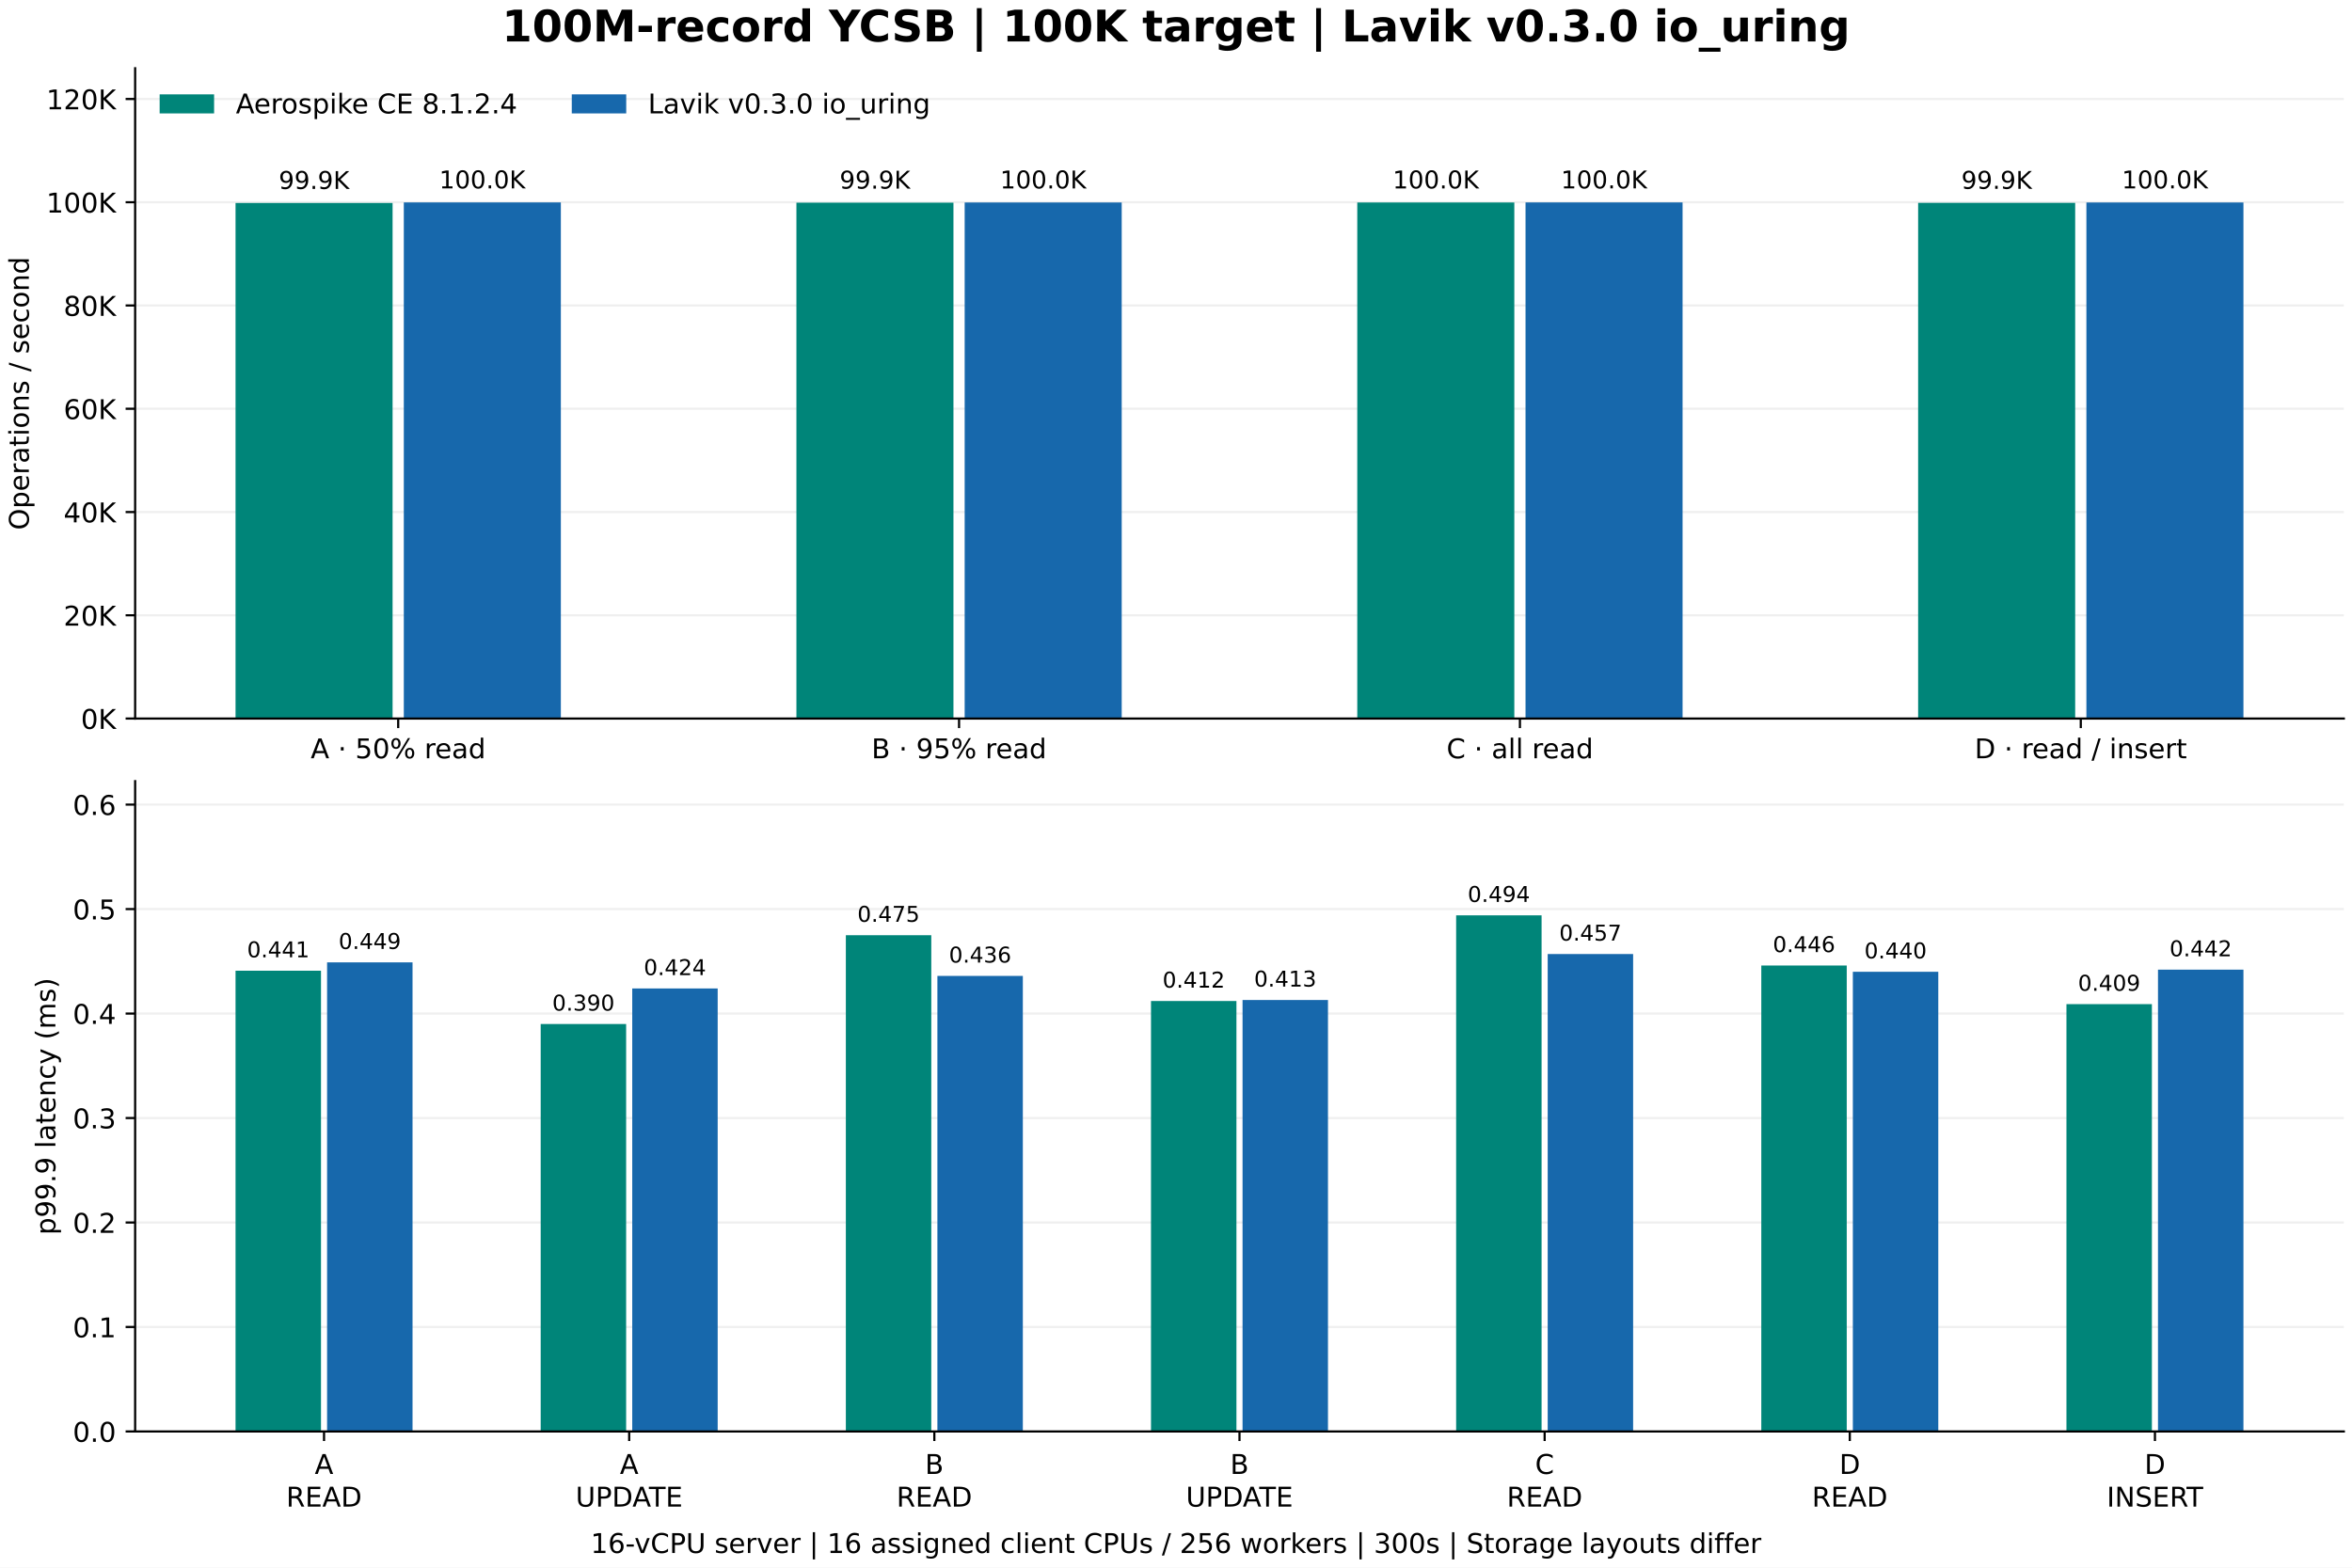
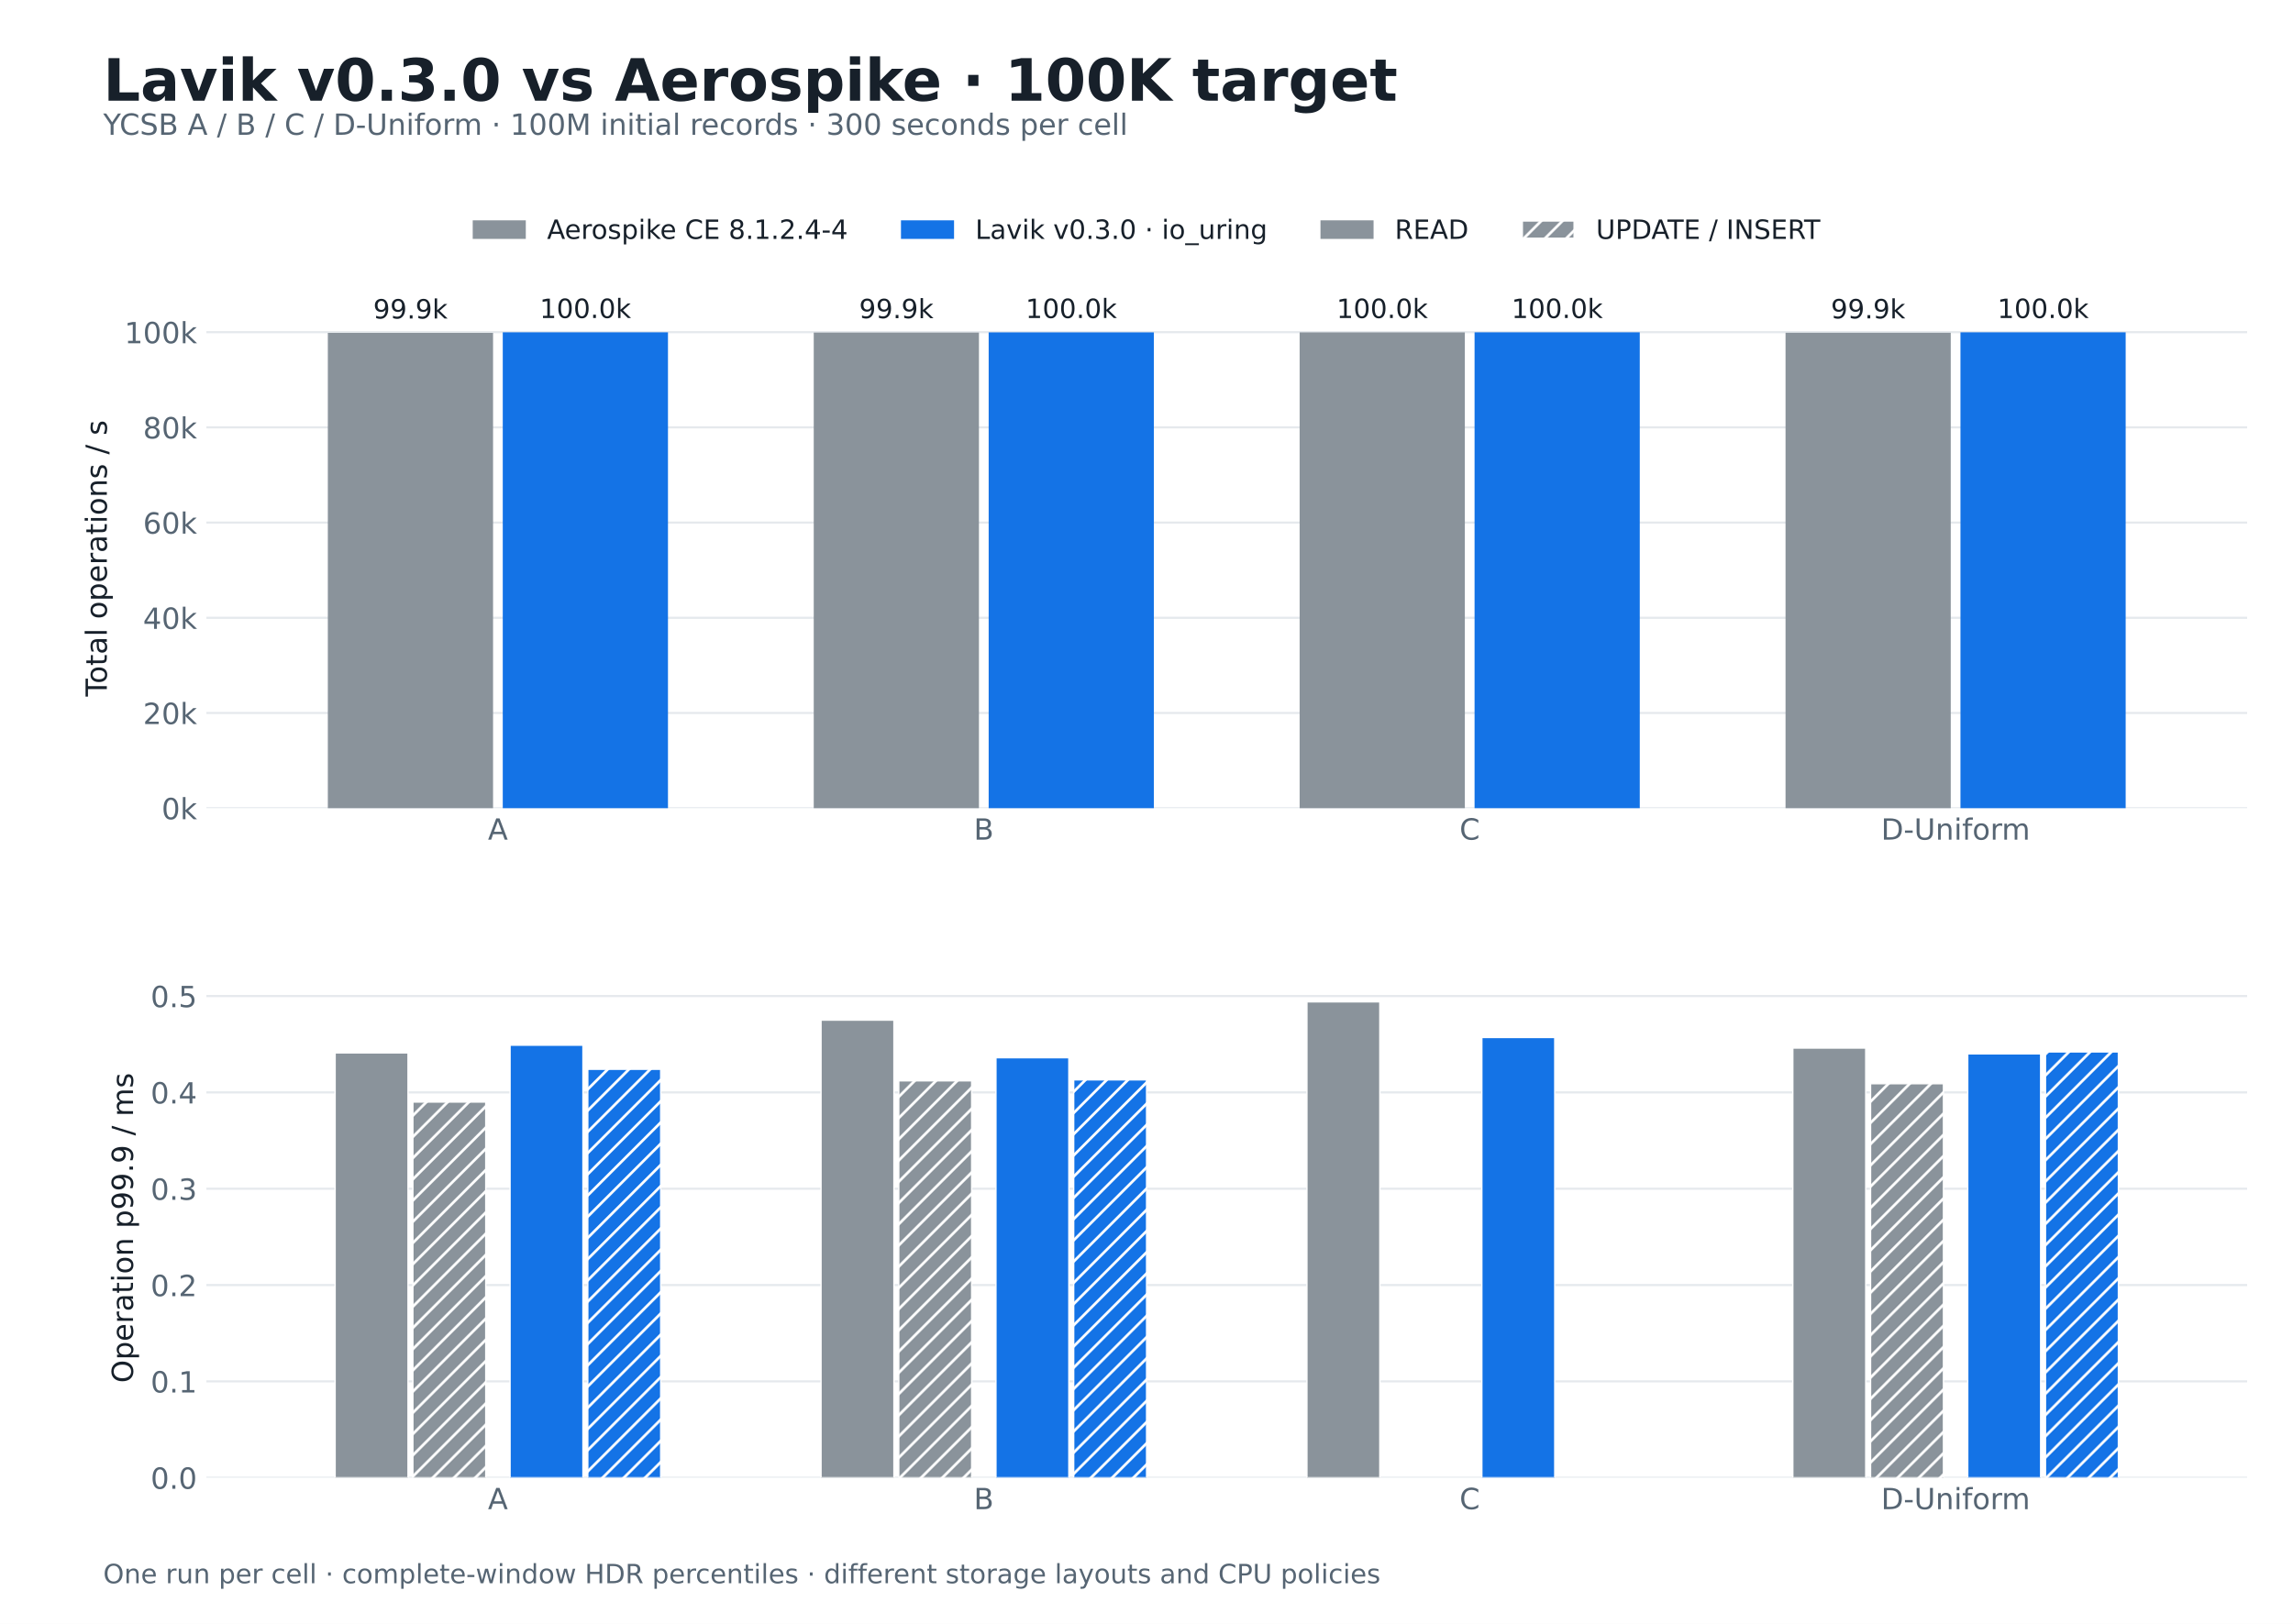
- <svg xmlns="http://www.w3.org/2000/svg" xmlns:xlink="http://www.w3.org/1999/xlink" width="864pt" height="576pt" viewBox="0 0 864 576" version="1.1">
+ <svg xmlns="http://www.w3.org/2000/svg" width="864pt" height="612pt" viewBox="0 0 864 612" version="1.1">
  <defs>
    <style type="text/css">*{stroke-linejoin: round; stroke-linecap: butt}</style>
  </defs>
  <g id="figure_1">
    <g id="patch_1">
-       <path d="M 0 576 L 864 576 L 864 0 L 0 0 z " style="fill: #ffffff" />
+       <path d="M 0 612 L 864 612 L 864 0 L 0 0 z " style="fill: #ffffff" />
    </g>
    <g id="axes_1">
      <g id="patch_2">
-         <path d="M 49.646 264.011 L 861 264.011 L 861 25.072 L 49.646 25.072 z " style="fill: #ffffff" />
+         <path d="M 77.76 304.588 L 846.72 304.588 L 846.72 116.28 L 77.76 116.28 z " style="fill: #ffffff" />
      </g>
      <g id="matplotlib.axis_1">
        <g id="xtick_1">
-           <g id="line2d_1">
-             <defs>
-               <path id="mf993afbe7c" d="M 0 0 L 0 3.5 " style="stroke: #000000; stroke-width: 0.8" />
-             </defs>
-             <g>
-               <use xlink:href="#mf993afbe7c" x="146.275" y="264.011" style="stroke: #000000; stroke-width: 0.8" />
-             </g>
-           </g>
+           <g id="line2d_1" />
          <g id="text_1">
-             <text style="font-size: 10px; font-family: 'DejaVu Sans'; text-anchor: middle" x="146.275" y="278.609" transform="rotate(-0 146.2753 278.6092)">A · 50% read</text>
+             <text style="font-size: 11px; font-family: 'DejaVu Sans', 'Arial', sans-serif; text-anchor: middle; fill: #566573" x="187.611" y="316.445" transform="rotate(-0 187.6114 316.4451)">A</text>
          </g>
        </g>
        <g id="xtick_2">
-           <g id="line2d_2">
-             <g>
-               <use xlink:href="#mf993afbe7c" x="352.307" y="264.011" style="stroke: #000000; stroke-width: 0.8" />
-             </g>
-           </g>
+           <g id="line2d_2" />
          <g id="text_2">
-             <text style="font-size: 10px; font-family: 'DejaVu Sans'; text-anchor: middle" x="352.307" y="278.609" transform="rotate(-0 352.3071 278.6092)">B · 95% read</text>
+             <text style="font-size: 11px; font-family: 'DejaVu Sans', 'Arial', sans-serif; text-anchor: middle; fill: #566573" x="370.697" y="316.445" transform="rotate(-0 370.6971 316.4451)">B</text>
          </g>
        </g>
        <g id="xtick_3">
-           <g id="line2d_3">
-             <g>
-               <use xlink:href="#mf993afbe7c" x="558.339" y="264.011" style="stroke: #000000; stroke-width: 0.8" />
-             </g>
-           </g>
+           <g id="line2d_3" />
          <g id="text_3">
-             <text style="font-size: 10px; font-family: 'DejaVu Sans'; text-anchor: middle" x="558.339" y="278.609" transform="rotate(-0 558.339 278.6092)">C · all read</text>
+             <text style="font-size: 11px; font-family: 'DejaVu Sans', 'Arial', sans-serif; text-anchor: middle; fill: #566573" x="553.783" y="316.445" transform="rotate(-0 553.7829 316.4451)">C</text>
          </g>
        </g>
        <g id="xtick_4">
-           <g id="line2d_4">
-             <g>
-               <use xlink:href="#mf993afbe7c" x="764.371" y="264.011" style="stroke: #000000; stroke-width: 0.8" />
-             </g>
-           </g>
+           <g id="line2d_4" />
          <g id="text_4">
-             <text style="font-size: 10px; font-family: 'DejaVu Sans'; text-anchor: middle" x="764.371" y="278.609" transform="rotate(-0 764.3708 278.6092)">D · read / insert</text>
+             <text style="font-size: 11px; font-family: 'DejaVu Sans', 'Arial', sans-serif; text-anchor: middle; fill: #566573" x="736.869" y="316.446" transform="rotate(-0 736.8686 316.446)">D-Uniform</text>
          </g>
        </g>
      </g>
      <g id="matplotlib.axis_2">
        <g id="ytick_1">
          <g id="line2d_5">
-             <path d="M 49.646 264.011 L 861 264.011 " clip-path="url(#p922219a6c9)" style="fill: none; stroke: #b0b0b0; stroke-opacity: 0.2; stroke-width: 0.8; stroke-linecap: square" />
-           </g>
-           <g id="line2d_6">
-             <defs>
-               <path id="m23ca147a8e" d="M 0 0 L -3.5 0 " style="stroke: #000000; stroke-width: 0.8" />
-             </defs>
-             <g>
-               <use xlink:href="#m23ca147a8e" x="49.646" y="264.011" style="stroke: #000000; stroke-width: 0.8" />
-             </g>
-           </g>
+             <path d="M 77.76 304.588 L 846.72 304.588 " clip-path="url(#p27116c78b6)" style="fill: none; stroke: #e5e9ed; stroke-width: 0.8; stroke-linecap: square" />
+           </g>
+           <g id="line2d_6" />
          <g id="text_5">
-             <text style="font-size: 10px; font-family: 'DejaVu Sans'; text-anchor: end" x="42.646" y="267.81" transform="rotate(-0 42.64633 267.8096)">0K</text>
+             <text style="font-size: 11px; font-family: 'DejaVu Sans', 'Arial', sans-serif; text-anchor: end; fill: #566573" x="74.26" y="308.767" transform="rotate(-0 74.26 308.7668)">0k</text>
          </g>
        </g>
        <g id="ytick_2">
          <g id="line2d_7">
-             <path d="M 49.646 226.07 L 861 226.07 " clip-path="url(#p922219a6c9)" style="fill: none; stroke: #b0b0b0; stroke-opacity: 0.2; stroke-width: 0.8; stroke-linecap: square" />
-           </g>
-           <g id="line2d_8">
-             <g>
-               <use xlink:href="#m23ca147a8e" x="49.646" y="226.07" style="stroke: #000000; stroke-width: 0.8" />
-             </g>
-           </g>
+             <path d="M 77.76 268.706 L 846.72 268.706 " clip-path="url(#p27116c78b6)" style="fill: none; stroke: #e5e9ed; stroke-width: 0.8; stroke-linecap: square" />
+           </g>
+           <g id="line2d_8" />
          <g id="text_6">
-             <text style="font-size: 10px; font-family: 'DejaVu Sans'; text-anchor: end" x="42.646" y="229.869" transform="rotate(-0 42.64633 229.8686)">20K</text>
+             <text style="font-size: 11px; font-family: 'DejaVu Sans', 'Arial', sans-serif; text-anchor: end; fill: #566573" x="74.26" y="272.885" transform="rotate(-0 74.26 272.8853)">20k</text>
          </g>
        </g>
        <g id="ytick_3">
          <g id="line2d_9">
-             <path d="M 49.646 188.129 L 861 188.129 " clip-path="url(#p922219a6c9)" style="fill: none; stroke: #b0b0b0; stroke-opacity: 0.2; stroke-width: 0.8; stroke-linecap: square" />
-           </g>
-           <g id="line2d_10">
-             <g>
-               <use xlink:href="#m23ca147a8e" x="49.646" y="188.129" style="stroke: #000000; stroke-width: 0.8" />
-             </g>
-           </g>
+             <path d="M 77.76 232.825 L 846.72 232.825 " clip-path="url(#p27116c78b6)" style="fill: none; stroke: #e5e9ed; stroke-width: 0.8; stroke-linecap: square" />
+           </g>
+           <g id="line2d_10" />
          <g id="text_7">
-             <text style="font-size: 10px; font-family: 'DejaVu Sans'; text-anchor: end" x="42.646" y="191.928" transform="rotate(-0 42.64633 191.9276)">40K</text>
+             <text style="font-size: 11px; font-family: 'DejaVu Sans', 'Arial', sans-serif; text-anchor: end; fill: #566573" x="74.26" y="237.004" transform="rotate(-0 74.26 237.0037)">40k</text>
          </g>
        </g>
        <g id="ytick_4">
          <g id="line2d_11">
-             <path d="M 49.646 150.188 L 861 150.188 " clip-path="url(#p922219a6c9)" style="fill: none; stroke: #b0b0b0; stroke-opacity: 0.2; stroke-width: 0.8; stroke-linecap: square" />
-           </g>
-           <g id="line2d_12">
-             <g>
-               <use xlink:href="#m23ca147a8e" x="49.646" y="150.188" style="stroke: #000000; stroke-width: 0.8" />
-             </g>
-           </g>
+             <path d="M 77.76 196.943 L 846.72 196.943 " clip-path="url(#p27116c78b6)" style="fill: none; stroke: #e5e9ed; stroke-width: 0.8; stroke-linecap: square" />
+           </g>
+           <g id="line2d_12" />
          <g id="text_8">
-             <text style="font-size: 10px; font-family: 'DejaVu Sans'; text-anchor: end" x="42.646" y="153.987" transform="rotate(-0 42.64633 153.9866)">60K</text>
+             <text style="font-size: 11px; font-family: 'DejaVu Sans', 'Arial', sans-serif; text-anchor: end; fill: #566573" x="74.26" y="201.122" transform="rotate(-0 74.26 201.1222)">60k</text>
          </g>
        </g>
        <g id="ytick_5">
          <g id="line2d_13">
-             <path d="M 49.646 112.247 L 861 112.247 " clip-path="url(#p922219a6c9)" style="fill: none; stroke: #b0b0b0; stroke-opacity: 0.2; stroke-width: 0.8; stroke-linecap: square" />
-           </g>
-           <g id="line2d_14">
-             <g>
-               <use xlink:href="#m23ca147a8e" x="49.646" y="112.247" style="stroke: #000000; stroke-width: 0.8" />
-             </g>
-           </g>
+             <path d="M 77.76 161.061 L 846.72 161.061 " clip-path="url(#p27116c78b6)" style="fill: none; stroke: #e5e9ed; stroke-width: 0.8; stroke-linecap: square" />
+           </g>
+           <g id="line2d_14" />
          <g id="text_9">
-             <text style="font-size: 10px; font-family: 'DejaVu Sans'; text-anchor: end" x="42.646" y="116.046" transform="rotate(-0 42.64633 116.0457)">80K</text>
+             <text style="font-size: 11px; font-family: 'DejaVu Sans', 'Arial', sans-serif; text-anchor: end; fill: #566573" x="74.26" y="165.241" transform="rotate(-0 74.26 165.2406)">80k</text>
          </g>
        </g>
        <g id="ytick_6">
          <g id="line2d_15">
-             <path d="M 49.646 74.306 L 861 74.306 " clip-path="url(#p922219a6c9)" style="fill: none; stroke: #b0b0b0; stroke-opacity: 0.2; stroke-width: 0.8; stroke-linecap: square" />
-           </g>
-           <g id="line2d_16">
-             <g>
-               <use xlink:href="#m23ca147a8e" x="49.646" y="74.306" style="stroke: #000000; stroke-width: 0.8" />
-             </g>
-           </g>
+             <path d="M 77.76 125.18 L 846.72 125.18 " clip-path="url(#p27116c78b6)" style="fill: none; stroke: #e5e9ed; stroke-width: 0.8; stroke-linecap: square" />
+           </g>
+           <g id="line2d_16" />
          <g id="text_10">
-             <text style="font-size: 10px; font-family: 'DejaVu Sans'; text-anchor: end" x="42.646" y="78.105" transform="rotate(-0 42.64633 78.10467)">100K</text>
-           </g>
-         </g>
-         <g id="ytick_7">
-           <g id="line2d_17">
-             <path d="M 49.646 36.365 L 861 36.365 " clip-path="url(#p922219a6c9)" style="fill: none; stroke: #b0b0b0; stroke-opacity: 0.2; stroke-width: 0.8; stroke-linecap: square" />
-           </g>
-           <g id="line2d_18">
-             <g>
-               <use xlink:href="#m23ca147a8e" x="49.646" y="36.365" style="stroke: #000000; stroke-width: 0.8" />
-             </g>
-           </g>
-           <g id="text_11">
-             <text style="font-size: 10px; font-family: 'DejaVu Sans'; text-anchor: end" x="42.646" y="40.164" transform="rotate(-0 42.64633 40.16369)">120K</text>
-           </g>
-         </g>
-         <g id="text_12">
-           <text style="font-size: 10px; font-family: 'DejaVu Sans'; text-anchor: middle" x="10.599" y="144.541" transform="rotate(-90 10.59868 144.5414)">Operations / second</text>
+             <text style="font-size: 11px; font-family: 'DejaVu Sans', 'Arial', sans-serif; text-anchor: end; fill: #566573" x="74.26" y="129.359" transform="rotate(-0 74.26 129.3591)">100k</text>
+           </g>
+         </g>
+         <g id="text_11">
+           <text style="font-size: 11px; font-family: 'DejaVu Sans', 'Arial', sans-serif; text-anchor: middle; fill: #17202a" x="40.251" y="210.434" transform="rotate(-90 40.25148 210.4338)">Total operations / s</text>
        </g>
      </g>
      <g id="patch_3">
-         <path d="M 86.526 264.011 L 144.215 264.011 L 144.215 74.589 L 86.526 74.589 z " clip-path="url(#p922219a6c9)" style="fill: #008579" />
+         <path d="M 123.531 304.588 L 185.781 304.588 L 185.781 125.448 L 123.531 125.448 z " clip-path="url(#p27116c78b6)" style="fill: #8a939b" />
      </g>
      <g id="patch_4">
-         <path d="M 292.558 264.011 L 350.247 264.011 L 350.247 74.472 L 292.558 74.472 z " clip-path="url(#p922219a6c9)" style="fill: #008579" />
+         <path d="M 306.617 304.588 L 368.866 304.588 L 368.866 125.337 L 306.617 125.337 z " clip-path="url(#p27116c78b6)" style="fill: #8a939b" />
      </g>
      <g id="patch_5">
-         <path d="M 498.59 264.011 L 556.279 264.011 L 556.279 74.39 L 498.59 74.39 z " clip-path="url(#p922219a6c9)" style="fill: #008579" />
+         <path d="M 489.703 304.588 L 551.952 304.588 L 551.952 125.26 L 489.703 125.26 z " clip-path="url(#p27116c78b6)" style="fill: #8a939b" />
      </g>
      <g id="patch_6">
-         <path d="M 704.622 264.011 L 762.311 264.011 L 762.311 74.543 L 704.622 74.543 z " clip-path="url(#p922219a6c9)" style="fill: #008579" />
+         <path d="M 672.789 304.588 L 735.038 304.588 L 735.038 125.404 L 672.789 125.404 z " clip-path="url(#p27116c78b6)" style="fill: #8a939b" />
      </g>
      <g id="patch_7">
-         <path d="M 148.336 264.011 L 206.025 264.011 L 206.025 74.377 L 148.336 74.377 z " clip-path="url(#p922219a6c9)" style="fill: #1768ac" />
+         <path d="M 189.442 304.588 L 251.691 304.588 L 251.691 125.247 L 189.442 125.247 z " clip-path="url(#p27116c78b6)" style="fill: #1473e6" />
      </g>
      <g id="patch_8">
-         <path d="M 354.367 264.011 L 412.056 264.011 L 412.056 74.391 L 354.367 74.391 z " clip-path="url(#p922219a6c9)" style="fill: #1768ac" />
+         <path d="M 372.528 304.588 L 434.777 304.588 L 434.777 125.26 L 372.528 125.26 z " clip-path="url(#p27116c78b6)" style="fill: #1473e6" />
      </g>
      <g id="patch_9">
-         <path d="M 560.399 264.011 L 618.088 264.011 L 618.088 74.382 L 560.399 74.382 z " clip-path="url(#p922219a6c9)" style="fill: #1768ac" />
+         <path d="M 555.614 304.588 L 617.863 304.588 L 617.863 125.252 L 555.614 125.252 z " clip-path="url(#p27116c78b6)" style="fill: #1473e6" />
      </g>
      <g id="patch_10">
-         <path d="M 766.431 264.011 L 824.12 264.011 L 824.12 74.385 L 766.431 74.385 z " clip-path="url(#p922219a6c9)" style="fill: #1768ac" />
-       </g>
+         <path d="M 738.699 304.588 L 800.949 304.588 L 800.949 125.255 L 738.699 125.255 z " clip-path="url(#p27116c78b6)" style="fill: #1473e6" />
+       </g>
+       <g id="text_12">
+         <text style="font-size: 10px; font-family: 'DejaVu Sans', 'Arial', sans-serif; text-anchor: middle; fill: #17202a" x="154.656" y="120.045" transform="rotate(-0 154.656 120.0454)">99.9k</text>
+       </g>
+       <g id="text_13">
+         <text style="font-size: 10px; font-family: 'DejaVu Sans', 'Arial', sans-serif; text-anchor: middle; fill: #17202a" x="337.742" y="119.935" transform="rotate(-0 337.7417 119.9346)">99.9k</text>
+       </g>
+       <g id="text_14">
+         <text style="font-size: 10px; font-family: 'DejaVu Sans', 'Arial', sans-serif; text-anchor: middle; fill: #17202a" x="520.827" y="119.857" transform="rotate(-0 520.8274 119.8574)">100.0k</text>
+       </g>
+       <g id="text_15">
+         <text style="font-size: 10px; font-family: 'DejaVu Sans', 'Arial', sans-serif; text-anchor: middle; fill: #17202a" x="703.913" y="120.002" transform="rotate(-0 703.9131 120.0021)">99.9k</text>
+       </g>
+       <g id="text_16">
+         <text style="font-size: 10px; font-family: 'DejaVu Sans', 'Arial', sans-serif; text-anchor: middle; fill: #17202a" x="220.567" y="119.845" transform="rotate(-0 220.5669 119.8447)">100.0k</text>
+       </g>
+       <g id="text_17">
+         <text style="font-size: 10px; font-family: 'DejaVu Sans', 'Arial', sans-serif; text-anchor: middle; fill: #17202a" x="403.653" y="119.858" transform="rotate(-0 403.6526 119.8581)">100.0k</text>
+       </g>
+       <g id="text_18">
+         <text style="font-size: 10px; font-family: 'DejaVu Sans', 'Arial', sans-serif; text-anchor: middle; fill: #17202a" x="586.738" y="119.85" transform="rotate(-0 586.7383 119.8497)">100.0k</text>
+       </g>
+       <g id="text_19">
+         <text style="font-size: 10px; font-family: 'DejaVu Sans', 'Arial', sans-serif; text-anchor: middle; fill: #17202a" x="769.824" y="119.852" transform="rotate(-0 769.824 119.8523)">100.0k</text>
+       </g>
+     </g>
+     <g id="axes_2">
      <g id="patch_11">
-         <path d="M 49.646 264.011 L 49.646 25.072 " style="fill: none; stroke: #000000; stroke-width: 0.8; stroke-linejoin: miter; stroke-linecap: square" />
-       </g>
-       <g id="patch_12">
-         <path d="M 49.646 264.011 L 861 264.011 " style="fill: none; stroke: #000000; stroke-width: 0.8; stroke-linejoin: miter; stroke-linecap: square" />
-       </g>
-       <g id="text_13">
-         <text style="font-size: 9px; font-family: 'DejaVu Sans'; text-anchor: middle" x="115.37" y="69.427" transform="rotate(-0 115.3705 69.42696)">99.9K</text>
-       </g>
-       <g id="text_14">
-         <text style="font-size: 9px; font-family: 'DejaVu Sans'; text-anchor: middle" x="321.402" y="69.31" transform="rotate(-0 321.4023 69.30976)">99.9K</text>
-       </g>
-       <g id="text_15">
-         <text style="font-size: 9px; font-family: 'DejaVu Sans'; text-anchor: middle" x="527.434" y="69.228" transform="rotate(-0 527.4342 69.22813)">100.0K</text>
-       </g>
-       <g id="text_16">
-         <text style="font-size: 9px; font-family: 'DejaVu Sans'; text-anchor: middle" x="733.466" y="69.381" transform="rotate(-0 733.466 69.3811)">99.9K</text>
-       </g>
-       <g id="text_17">
-         <text style="font-size: 9px; font-family: 'DejaVu Sans'; text-anchor: middle" x="177.18" y="69.215" transform="rotate(-0 177.18 69.21469)">100.0K</text>
-       </g>
-       <g id="text_18">
-         <text style="font-size: 9px; font-family: 'DejaVu Sans'; text-anchor: middle" x="383.212" y="69.229" transform="rotate(-0 383.2119 69.22887)">100.0K</text>
-       </g>
-       <g id="text_19">
-         <text style="font-size: 9px; font-family: 'DejaVu Sans'; text-anchor: middle" x="589.244" y="69.22" transform="rotate(-0 589.2437 69.21996)">100.0K</text>
-       </g>
-       <g id="text_20">
-         <text style="font-size: 9px; font-family: 'DejaVu Sans'; text-anchor: middle" x="795.276" y="69.223" transform="rotate(-0 795.2756 69.22269)">100.0K</text>
-       </g>
-       <g id="legend_1">
-         <g id="patch_13">
-           <path d="M 58.646 41.67 L 78.646 41.67 L 78.646 34.67 L 58.646 34.67 z " style="fill: #008579" />
-         </g>
-         <g id="text_21">
-           <text style="font-size: 10px; font-family: 'DejaVu Sans'; text-anchor: start" x="86.646" y="41.67" transform="rotate(-0 86.64633 41.67041)">Aerospike CE 8.1.2.4</text>
-         </g>
-         <g id="patch_14">
-           <path d="M 210.04 41.67 L 230.04 41.67 L 230.04 34.67 L 210.04 34.67 z " style="fill: #1768ac" />
-         </g>
-         <g id="text_22">
-           <text style="font-size: 10px; font-family: 'DejaVu Sans'; text-anchor: start" x="238.04" y="41.67" transform="rotate(-0 238.0401 41.67041)">Lavik v0.3.0 io_uring</text>
-         </g>
-       </g>
-     </g>
-     <g id="axes_2">
-       <g id="patch_15">
-         <path d="M 49.646 525.951 L 861 525.951 L 861 287.012 L 49.646 287.012 z " style="fill: #ffffff" />
+         <path d="M 77.76 556.92 L 846.72 556.92 L 846.72 368.612 L 77.76 368.612 z " style="fill: #ffffff" />
      </g>
      <g id="matplotlib.axis_3">
        <g id="xtick_5">
-           <g id="line2d_19">
-             <g>
-               <use xlink:href="#mf993afbe7c" x="119.034" y="525.951" style="stroke: #000000; stroke-width: 0.8" />
-             </g>
-           </g>
+           <g id="line2d_17" />
+           <g id="text_20">
+             <text style="font-size: 11px; font-family: 'DejaVu Sans', 'Arial', sans-serif; text-anchor: middle; fill: #566573" x="187.611" y="568.777" transform="rotate(-0 187.6114 568.7774)">A</text>
+           </g>
+         </g>
+         <g id="xtick_6">
+           <g id="line2d_18" />
+           <g id="text_21">
+             <text style="font-size: 11px; font-family: 'DejaVu Sans', 'Arial', sans-serif; text-anchor: middle; fill: #566573" x="370.697" y="568.777" transform="rotate(-0 370.6971 568.7774)">B</text>
+           </g>
+         </g>
+         <g id="xtick_7">
+           <g id="line2d_19" />
+           <g id="text_22">
+             <text style="font-size: 11px; font-family: 'DejaVu Sans', 'Arial', sans-serif; text-anchor: middle; fill: #566573" x="553.783" y="568.777" transform="rotate(-0 553.7829 568.7774)">C</text>
+           </g>
+         </g>
+         <g id="xtick_8">
+           <g id="line2d_20" />
          <g id="text_23">
-             <text style="font-size: 10px; font-family: 'DejaVu Sans'" transform="translate(115.6137 541.5495)">A</text>
-             <text style="font-size: 10px; font-family: 'DejaVu Sans'" transform="translate(105.1301 553.5514)">READ</text>
-           </g>
-         </g>
-         <g id="xtick_6">
-           <g id="line2d_20">
-             <g>
-               <use xlink:href="#mf993afbe7c" x="231.13" y="525.951" style="stroke: #000000; stroke-width: 0.8" />
-             </g>
-           </g>
+             <text style="font-size: 11px; font-family: 'DejaVu Sans', 'Arial', sans-serif; text-anchor: middle; fill: #566573" x="736.869" y="568.778" transform="rotate(-0 736.8686 568.7783)">D-Uniform</text>
+           </g>
+         </g>
+       </g>
+       <g id="matplotlib.axis_4">
+         <g id="ytick_7">
+           <g id="line2d_21">
+             <path d="M 77.76 556.92 L 846.72 556.92 " clip-path="url(#pc2ffcb0d0e)" style="fill: none; stroke: #e5e9ed; stroke-width: 0.8; stroke-linecap: square" />
+           </g>
+           <g id="line2d_22" />
          <g id="text_24">
-             <text style="font-size: 10px; font-family: 'DejaVu Sans'" transform="translate(227.71 541.5495)">A</text>
-             <text style="font-size: 10px; font-family: 'DejaVu Sans'" transform="translate(211.4483 553.5514)">UPDATE</text>
-           </g>
-         </g>
-         <g id="xtick_7">
-           <g id="line2d_21">
-             <g>
-               <use xlink:href="#mf993afbe7c" x="343.227" y="525.951" style="stroke: #000000; stroke-width: 0.8" />
-             </g>
-           </g>
+             <text style="font-size: 11px; font-family: 'DejaVu Sans', 'Arial', sans-serif; text-anchor: end; fill: #566573" x="74.26" y="561.099" transform="rotate(-0 74.26 561.0987)">0.0</text>
+           </g>
+         </g>
+         <g id="ytick_8">
+           <g id="line2d_23">
+             <path d="M 77.76 520.616 L 846.72 520.616 " clip-path="url(#pc2ffcb0d0e)" style="fill: none; stroke: #e5e9ed; stroke-width: 0.8; stroke-linecap: square" />
+           </g>
+           <g id="line2d_24" />
          <g id="text_25">
-             <text style="font-size: 10px; font-family: 'DejaVu Sans'" transform="translate(339.7962 541.5495)">B</text>
-             <text style="font-size: 10px; font-family: 'DejaVu Sans'" transform="translate(329.3228 553.5514)">READ</text>
-           </g>
-         </g>
-         <g id="xtick_8">
-           <g id="line2d_22">
-             <g>
-               <use xlink:href="#mf993afbe7c" x="455.323" y="525.951" style="stroke: #000000; stroke-width: 0.8" />
-             </g>
-           </g>
+             <text style="font-size: 11px; font-family: 'DejaVu Sans', 'Arial', sans-serif; text-anchor: end; fill: #566573" x="74.26" y="524.795" transform="rotate(-0 74.26 524.7949)">0.1</text>
+           </g>
+         </g>
+         <g id="ytick_9">
+           <g id="line2d_25">
+             <path d="M 77.76 484.312 L 846.72 484.312 " clip-path="url(#pc2ffcb0d0e)" style="fill: none; stroke: #e5e9ed; stroke-width: 0.8; stroke-linecap: square" />
+           </g>
+           <g id="line2d_26" />
          <g id="text_26">
-             <text style="font-size: 10px; font-family: 'DejaVu Sans'" transform="translate(451.8926 541.5495)">B</text>
-             <text style="font-size: 10px; font-family: 'DejaVu Sans'" transform="translate(435.641 553.5514)">UPDATE</text>
-           </g>
-         </g>
-         <g id="xtick_9">
-           <g id="line2d_23">
-             <g>
-               <use xlink:href="#mf993afbe7c" x="567.419" y="525.951" style="stroke: #000000; stroke-width: 0.8" />
-             </g>
-           </g>
+             <text style="font-size: 11px; font-family: 'DejaVu Sans', 'Arial', sans-serif; text-anchor: end; fill: #566573" x="74.26" y="488.491" transform="rotate(-0 74.26 488.4912)">0.2</text>
+           </g>
+         </g>
+         <g id="ytick_10">
+           <g id="line2d_27">
+             <path d="M 77.76 448.009 L 846.72 448.009 " clip-path="url(#pc2ffcb0d0e)" style="fill: none; stroke: #e5e9ed; stroke-width: 0.8; stroke-linecap: square" />
+           </g>
+           <g id="line2d_28" />
          <g id="text_27">
-             <text style="font-size: 10px; font-family: 'DejaVu Sans'" transform="translate(563.928 541.5495)">C</text>
-             <text style="font-size: 10px; font-family: 'DejaVu Sans'" transform="translate(553.5155 553.5514)">READ</text>
-           </g>
-         </g>
-         <g id="xtick_10">
-           <g id="line2d_24">
-             <g>
-               <use xlink:href="#mf993afbe7c" x="679.516" y="525.951" style="stroke: #000000; stroke-width: 0.8" />
-             </g>
-           </g>
+             <text style="font-size: 11px; font-family: 'DejaVu Sans', 'Arial', sans-serif; text-anchor: end; fill: #566573" x="74.26" y="452.187" transform="rotate(-0 74.26 452.1874)">0.3</text>
+           </g>
+         </g>
+         <g id="ytick_11">
+           <g id="line2d_29">
+             <path d="M 77.76 411.705 L 846.72 411.705 " clip-path="url(#pc2ffcb0d0e)" style="fill: none; stroke: #e5e9ed; stroke-width: 0.8; stroke-linecap: square" />
+           </g>
+           <g id="line2d_30" />
          <g id="text_28">
-             <text style="font-size: 10px; font-family: 'DejaVu Sans'" transform="translate(675.6658 541.5495)">D</text>
-             <text style="font-size: 10px; font-family: 'DejaVu Sans'" transform="translate(665.6119 553.5514)">READ</text>
-           </g>
-         </g>
-         <g id="xtick_11">
-           <g id="line2d_25">
-             <g>
-               <use xlink:href="#mf993afbe7c" x="791.612" y="525.951" style="stroke: #000000; stroke-width: 0.8" />
-             </g>
-           </g>
+             <text style="font-size: 11px; font-family: 'DejaVu Sans', 'Arial', sans-serif; text-anchor: end; fill: #566573" x="74.26" y="415.884" transform="rotate(-0 74.26 415.8836)">0.4</text>
+           </g>
+         </g>
+         <g id="ytick_12">
+           <g id="line2d_31">
+             <path d="M 77.76 375.401 L 846.72 375.401 " clip-path="url(#pc2ffcb0d0e)" style="fill: none; stroke: #e5e9ed; stroke-width: 0.8; stroke-linecap: square" />
+           </g>
+           <g id="line2d_32" />
          <g id="text_29">
-             <text style="font-size: 10px; font-family: 'DejaVu Sans'" transform="translate(787.7621 541.5495)">D</text>
-             <text style="font-size: 10px; font-family: 'DejaVu Sans'" transform="translate(773.8988 553.5514)">INSERT</text>
-           </g>
-         </g>
-       </g>
-       <g id="matplotlib.axis_4">
-         <g id="ytick_8">
-           <g id="line2d_26">
-             <path d="M 49.646 525.951 L 861 525.951 " clip-path="url(#pe48bcc7cc8)" style="fill: none; stroke: #b0b0b0; stroke-opacity: 0.2; stroke-width: 0.8; stroke-linecap: square" />
-           </g>
-           <g id="line2d_27">
-             <g>
-               <use xlink:href="#m23ca147a8e" x="49.646" y="525.951" style="stroke: #000000; stroke-width: 0.8" />
-             </g>
-           </g>
-           <g id="text_30">
-             <text style="font-size: 10px; font-family: 'DejaVu Sans'; text-anchor: end" x="42.646" y="529.75" transform="rotate(-0 42.64633 529.7497)">0.0</text>
-           </g>
-         </g>
-         <g id="ytick_9">
-           <g id="line2d_28">
-             <path d="M 49.646 487.563 L 861 487.563 " clip-path="url(#pe48bcc7cc8)" style="fill: none; stroke: #b0b0b0; stroke-opacity: 0.2; stroke-width: 0.8; stroke-linecap: square" />
-           </g>
-           <g id="line2d_29">
-             <g>
-               <use xlink:href="#m23ca147a8e" x="49.646" y="487.563" style="stroke: #000000; stroke-width: 0.8" />
-             </g>
-           </g>
-           <g id="text_31">
-             <text style="font-size: 10px; font-family: 'DejaVu Sans'; text-anchor: end" x="42.646" y="491.362" transform="rotate(-0 42.64633 491.3622)">0.1</text>
-           </g>
-         </g>
-         <g id="ytick_10">
-           <g id="line2d_30">
-             <path d="M 49.646 449.176 L 861 449.176 " clip-path="url(#pe48bcc7cc8)" style="fill: none; stroke: #b0b0b0; stroke-opacity: 0.2; stroke-width: 0.8; stroke-linecap: square" />
-           </g>
-           <g id="line2d_31">
-             <g>
-               <use xlink:href="#m23ca147a8e" x="49.646" y="449.176" style="stroke: #000000; stroke-width: 0.8" />
-             </g>
-           </g>
-           <g id="text_32">
-             <text style="font-size: 10px; font-family: 'DejaVu Sans'; text-anchor: end" x="42.646" y="452.975" transform="rotate(-0 42.64633 452.9748)">0.2</text>
-           </g>
-         </g>
-         <g id="ytick_11">
-           <g id="line2d_32">
-             <path d="M 49.646 410.789 L 861 410.789 " clip-path="url(#pe48bcc7cc8)" style="fill: none; stroke: #b0b0b0; stroke-opacity: 0.2; stroke-width: 0.8; stroke-linecap: square" />
-           </g>
-           <g id="line2d_33">
-             <g>
-               <use xlink:href="#m23ca147a8e" x="49.646" y="410.789" style="stroke: #000000; stroke-width: 0.8" />
-             </g>
-           </g>
-           <g id="text_33">
-             <text style="font-size: 10px; font-family: 'DejaVu Sans'; text-anchor: end" x="42.646" y="414.587" transform="rotate(-0 42.64633 414.5873)">0.3</text>
-           </g>
-         </g>
-         <g id="ytick_12">
-           <g id="line2d_34">
-             <path d="M 49.646 372.401 L 861 372.401 " clip-path="url(#pe48bcc7cc8)" style="fill: none; stroke: #b0b0b0; stroke-opacity: 0.2; stroke-width: 0.8; stroke-linecap: square" />
-           </g>
-           <g id="line2d_35">
-             <g>
-               <use xlink:href="#m23ca147a8e" x="49.646" y="372.401" style="stroke: #000000; stroke-width: 0.8" />
-             </g>
-           </g>
-           <g id="text_34">
-             <text style="font-size: 10px; font-family: 'DejaVu Sans'; text-anchor: end" x="42.646" y="376.2" transform="rotate(-0 42.64633 376.1999)">0.4</text>
-           </g>
-         </g>
-         <g id="ytick_13">
-           <g id="line2d_36">
-             <path d="M 49.646 334.014 L 861 334.014 " clip-path="url(#pe48bcc7cc8)" style="fill: none; stroke: #b0b0b0; stroke-opacity: 0.2; stroke-width: 0.8; stroke-linecap: square" />
-           </g>
-           <g id="line2d_37">
-             <g>
-               <use xlink:href="#m23ca147a8e" x="49.646" y="334.014" style="stroke: #000000; stroke-width: 0.8" />
-             </g>
-           </g>
-           <g id="text_35">
-             <text style="font-size: 10px; font-family: 'DejaVu Sans'; text-anchor: end" x="42.646" y="337.812" transform="rotate(-0 42.64633 337.8125)">0.5</text>
-           </g>
-         </g>
-         <g id="ytick_14">
-           <g id="line2d_38">
-             <path d="M 49.646 295.626 L 861 295.626 " clip-path="url(#pe48bcc7cc8)" style="fill: none; stroke: #b0b0b0; stroke-opacity: 0.2; stroke-width: 0.8; stroke-linecap: square" />
-           </g>
-           <g id="line2d_39">
-             <g>
-               <use xlink:href="#m23ca147a8e" x="49.646" y="295.626" style="stroke: #000000; stroke-width: 0.8" />
-             </g>
-           </g>
-           <g id="text_36">
-             <text style="font-size: 10px; font-family: 'DejaVu Sans'; text-anchor: end" x="42.646" y="299.425" transform="rotate(-0 42.64633 299.425)">0.6</text>
-           </g>
-         </g>
-         <g id="text_37">
-           <text style="font-size: 10px; font-family: 'DejaVu Sans'; text-anchor: middle" x="20.341" y="406.481" transform="rotate(-90 20.34087 406.4814)">p99.9 latency (ms)</text>
-         </g>
+             <text style="font-size: 11px; font-family: 'DejaVu Sans', 'Arial', sans-serif; text-anchor: end; fill: #566573" x="74.26" y="379.58" transform="rotate(-0 74.26 379.5798)">0.5</text>
+           </g>
+         </g>
+         <g id="text_30">
+           <text style="font-size: 11px; font-family: 'DejaVu Sans', 'Arial', sans-serif; text-anchor: middle; fill: #17202a" x="50.124" y="462.766" transform="rotate(-90 50.12398 462.7662)">Operation p99.9 / ms</text>
+         </g>
+       </g>
+       <g id="patch_12">
+         <path d="M 126.278 556.92 L 153.741 556.92 L 153.741 396.82 L 126.278 396.82 z " clip-path="url(#pc2ffcb0d0e)" style="fill: #8a939b; stroke: #ffffff; stroke-width: 0.5; stroke-linejoin: miter" />
+       </g>
+       <g id="patch_13">
+         <path d="M 155.571 556.92 L 183.034 556.92 L 183.034 415.335 L 155.571 415.335 z " clip-path="url(#pc2ffcb0d0e)" style="fill: url(#hb898a29053); stroke: #ffffff; stroke-width: 0.5; stroke-linejoin: miter" />
+       </g>
+       <g id="patch_14">
+         <path d="M 309.363 556.92 L 336.826 556.92 L 336.826 384.477 L 309.363 384.477 z " clip-path="url(#pc2ffcb0d0e)" style="fill: #8a939b; stroke: #ffffff; stroke-width: 0.5; stroke-linejoin: miter" />
+       </g>
+       <g id="patch_15">
+         <path d="M 338.657 556.92 L 366.12 556.92 L 366.12 407.348 L 338.657 407.348 z " clip-path="url(#pc2ffcb0d0e)" style="fill: url(#hb898a29053); stroke: #ffffff; stroke-width: 0.5; stroke-linejoin: miter" />
      </g>
      <g id="patch_16">
-         <path d="M 86.526 525.951 L 117.913 525.951 L 117.913 356.662 L 86.526 356.662 z " clip-path="url(#pe48bcc7cc8)" style="fill: #008579" />
+         <path d="M 492.449 556.92 L 519.912 556.92 L 519.912 377.579 L 492.449 377.579 z " clip-path="url(#pc2ffcb0d0e)" style="fill: #8a939b; stroke: #ffffff; stroke-width: 0.5; stroke-linejoin: miter" />
      </g>
      <g id="patch_17">
-         <path d="M 198.622 525.951 L 230.009 525.951 L 230.009 376.24 L 198.622 376.24 z " clip-path="url(#pe48bcc7cc8)" style="fill: #008579" />
+         <path d="M 675.535 556.92 L 702.998 556.92 L 702.998 395.005 L 675.535 395.005 z " clip-path="url(#pc2ffcb0d0e)" style="fill: #8a939b; stroke: #ffffff; stroke-width: 0.5; stroke-linejoin: miter" />
      </g>
      <g id="patch_18">
-         <path d="M 310.719 525.951 L 342.106 525.951 L 342.106 343.61 L 310.719 343.61 z " clip-path="url(#pe48bcc7cc8)" style="fill: #008579" />
+         <path d="M 704.829 556.92 L 732.291 556.92 L 732.291 408.438 L 704.829 408.438 z " clip-path="url(#pc2ffcb0d0e)" style="fill: url(#hb898a29053); stroke: #ffffff; stroke-width: 0.5; stroke-linejoin: miter" />
      </g>
      <g id="patch_19">
-         <path d="M 422.815 525.951 L 454.202 525.951 L 454.202 367.795 L 422.815 367.795 z " clip-path="url(#pe48bcc7cc8)" style="fill: #008579" />
+         <path d="M 192.189 556.92 L 219.651 556.92 L 219.651 393.916 L 192.189 393.916 z " clip-path="url(#pc2ffcb0d0e)" style="fill: #1473e6; stroke: #ffffff; stroke-width: 0.5; stroke-linejoin: miter" />
      </g>
      <g id="patch_20">
-         <path d="M 534.911 525.951 L 566.298 525.951 L 566.298 336.317 L 534.911 336.317 z " clip-path="url(#pe48bcc7cc8)" style="fill: #008579" />
+         <path d="M 221.482 556.92 L 248.945 556.92 L 248.945 402.992 L 221.482 402.992 z " clip-path="url(#pc2ffcb0d0e)" style="fill: url(#hdc6ac2a154); stroke: #ffffff; stroke-width: 0.5; stroke-linejoin: miter" />
      </g>
      <g id="patch_21">
-         <path d="M 647.008 525.951 L 678.395 525.951 L 678.395 354.743 L 647.008 354.743 z " clip-path="url(#pe48bcc7cc8)" style="fill: #008579" />
+         <path d="M 375.274 556.92 L 402.737 556.92 L 402.737 398.636 L 375.274 398.636 z " clip-path="url(#pc2ffcb0d0e)" style="fill: #1473e6; stroke: #ffffff; stroke-width: 0.5; stroke-linejoin: miter" />
      </g>
      <g id="patch_22">
-         <path d="M 759.104 525.951 L 790.491 525.951 L 790.491 368.946 L 759.104 368.946 z " clip-path="url(#pe48bcc7cc8)" style="fill: #008579" />
+         <path d="M 404.568 556.92 L 432.031 556.92 L 432.031 406.985 L 404.568 406.985 z " clip-path="url(#pc2ffcb0d0e)" style="fill: url(#hdc6ac2a154); stroke: #ffffff; stroke-width: 0.5; stroke-linejoin: miter" />
      </g>
      <g id="patch_23">
-         <path d="M 120.155 525.951 L 151.542 525.951 L 151.542 353.591 L 120.155 353.591 z " clip-path="url(#pe48bcc7cc8)" style="fill: #1768ac" />
+         <path d="M 558.36 556.92 L 585.823 556.92 L 585.823 391.012 L 558.36 391.012 z " clip-path="url(#pc2ffcb0d0e)" style="fill: #1473e6; stroke: #ffffff; stroke-width: 0.5; stroke-linejoin: miter" />
      </g>
      <g id="patch_24">
-         <path d="M 232.251 525.951 L 263.638 525.951 L 263.638 363.188 L 232.251 363.188 z " clip-path="url(#pe48bcc7cc8)" style="fill: #1768ac" />
+         <path d="M 741.446 556.92 L 768.909 556.92 L 768.909 397.183 L 741.446 397.183 z " clip-path="url(#pc2ffcb0d0e)" style="fill: #1473e6; stroke: #ffffff; stroke-width: 0.5; stroke-linejoin: miter" />
      </g>
      <g id="patch_25">
-         <path d="M 344.348 525.951 L 375.735 525.951 L 375.735 358.582 L 344.348 358.582 z " clip-path="url(#pe48bcc7cc8)" style="fill: #1768ac" />
-       </g>
+         <path d="M 770.739 556.92 L 798.202 556.92 L 798.202 396.457 L 770.739 396.457 z " clip-path="url(#pc2ffcb0d0e)" style="fill: url(#hdc6ac2a154); stroke: #ffffff; stroke-width: 0.5; stroke-linejoin: miter" />
+       </g>
+     </g>
+     <g id="text_31">
+       <text style="font-weight: 700; font-size: 22px; font-family: 'DejaVu Sans', 'Arial', sans-serif; text-anchor: start; fill: #17202a" x="38.88" y="37.944" transform="rotate(-0 38.88 37.944)">Lavik v0.3.0 vs Aerospike · 100K target</text>
+     </g>
+     <g id="text_32">
+       <text style="font-size: 11px; font-family: 'DejaVu Sans', 'Arial', sans-serif; text-anchor: start; fill: #566573" x="38.88" y="50.796" transform="rotate(-0 38.88 50.796)">YCSB A / B / C / D-Uniform · 100M initial records · 300 seconds per cell</text>
+     </g>
+     <g id="text_33">
+       <text style="font-size: 10px; font-family: 'DejaVu Sans', 'Arial', sans-serif; text-anchor: start; fill: #566573" x="38.88" y="596.7" transform="rotate(-0 38.88 596.7)">One run per cell · complete-window HDR percentiles · different storage layouts and CPU policies</text>
+     </g>
+     <g id="legend_1">
      <g id="patch_26">
-         <path d="M 456.444 525.951 L 487.831 525.951 L 487.831 367.411 L 456.444 367.411 z " clip-path="url(#pe48bcc7cc8)" style="fill: #1768ac" />
+         <path d="M 178.12 90.038 L 198.12 90.038 L 198.12 83.038 L 178.12 83.038 z " style="fill: #8a939b" />
+       </g>
+       <g id="text_34">
+         <text style="font-size: 10px; font-family: 'DejaVu Sans', 'Arial', sans-serif; text-anchor: start; fill: #17202a" x="206.12" y="90.038" transform="rotate(-0 206.1203 90.03844)">Aerospike CE 8.1.2.4-4</text>
      </g>
      <g id="patch_27">
-         <path d="M 568.54 525.951 L 599.927 525.951 L 599.927 350.52 L 568.54 350.52 z " clip-path="url(#pe48bcc7cc8)" style="fill: #1768ac" />
+         <path d="M 339.484 90.038 L 359.484 90.038 L 359.484 83.038 L 339.484 83.038 z " style="fill: #1473e6" />
+       </g>
+       <g id="text_35">
+         <text style="font-size: 10px; font-family: 'DejaVu Sans', 'Arial', sans-serif; text-anchor: start; fill: #17202a" x="367.484" y="90.038" transform="rotate(-0 367.4844 90.03844)">Lavik v0.3.0 · io_uring</text>
      </g>
      <g id="patch_28">
-         <path d="M 680.637 525.951 L 712.024 525.951 L 712.024 357.046 L 680.637 357.046 z " clip-path="url(#pe48bcc7cc8)" style="fill: #1768ac" />
+         <path d="M 497.556 90.038 L 517.556 90.038 L 517.556 83.038 L 497.556 83.038 z " style="fill: #8a939b" />
+       </g>
+       <g id="text_36">
+         <text style="font-size: 10px; font-family: 'DejaVu Sans', 'Arial', sans-serif; text-anchor: start; fill: #17202a" x="525.556" y="90.038" transform="rotate(-0 525.5562 90.03844)">READ</text>
      </g>
      <g id="patch_29">
-         <path d="M 792.733 525.951 L 824.12 525.951 L 824.12 356.278 L 792.733 356.278 z " clip-path="url(#pe48bcc7cc8)" style="fill: #1768ac" />
-       </g>
-       <g id="patch_30">
-         <path d="M 49.646 525.951 L 49.646 287.012 " style="fill: none; stroke: #000000; stroke-width: 0.8; stroke-linejoin: miter; stroke-linecap: square" />
-       </g>
-       <g id="patch_31">
-         <path d="M 49.646 525.951 L 861 525.951 " style="fill: none; stroke: #000000; stroke-width: 0.8; stroke-linejoin: miter; stroke-linecap: square" />
-       </g>
-       <g id="text_38">
-         <text style="font-size: 8px; font-family: 'DejaVu Sans'; text-anchor: middle" x="102.22" y="351.74" transform="rotate(-0 102.2195 351.7403)">0.441</text>
-       </g>
-       <g id="text_39">
-         <text style="font-size: 8px; font-family: 'DejaVu Sans'; text-anchor: middle" x="214.316" y="371.318" transform="rotate(-0 214.3159 371.3179)">0.390</text>
-       </g>
-       <g id="text_40">
-         <text style="font-size: 8px; font-family: 'DejaVu Sans'; text-anchor: middle" x="326.412" y="338.689" transform="rotate(-0 326.4122 338.6886)">0.475</text>
-       </g>
-       <g id="text_41">
-         <text style="font-size: 8px; font-family: 'DejaVu Sans'; text-anchor: middle" x="438.509" y="362.873" transform="rotate(-0 438.5086 362.8727)">0.412</text>
-       </g>
-       <g id="text_42">
-         <text style="font-size: 8px; font-family: 'DejaVu Sans'; text-anchor: middle" x="550.605" y="331.395" transform="rotate(-0 550.605 331.395)">0.494</text>
-       </g>
-       <g id="text_43">
-         <text style="font-size: 8px; font-family: 'DejaVu Sans'; text-anchor: middle" x="662.701" y="349.821" transform="rotate(-0 662.7013 349.821)">0.446</text>
-       </g>
-       <g id="text_44">
-         <text style="font-size: 8px; font-family: 'DejaVu Sans'; text-anchor: middle" x="774.798" y="364.024" transform="rotate(-0 774.7977 364.0243)">0.409</text>
-       </g>
-       <g id="text_45">
-         <text style="font-size: 8px; font-family: 'DejaVu Sans'; text-anchor: middle" x="135.848" y="348.669" transform="rotate(-0 135.8484 348.6693)">0.449</text>
-       </g>
-       <g id="text_46">
-         <text style="font-size: 8px; font-family: 'DejaVu Sans'; text-anchor: middle" x="247.945" y="358.266" transform="rotate(-0 247.9448 358.2662)">0.424</text>
-       </g>
-       <g id="text_47">
-         <text style="font-size: 8px; font-family: 'DejaVu Sans'; text-anchor: middle" x="360.041" y="353.66" transform="rotate(-0 360.0411 353.6597)">0.436</text>
-       </g>
-       <g id="text_48">
-         <text style="font-size: 8px; font-family: 'DejaVu Sans'; text-anchor: middle" x="472.137" y="362.489" transform="rotate(-0 472.1375 362.4888)">0.413</text>
-       </g>
-       <g id="text_49">
-         <text style="font-size: 8px; font-family: 'DejaVu Sans'; text-anchor: middle" x="584.234" y="345.598" transform="rotate(-0 584.2339 345.5983)">0.457</text>
-       </g>
-       <g id="text_50">
-         <text style="font-size: 8px; font-family: 'DejaVu Sans'; text-anchor: middle" x="696.33" y="352.124" transform="rotate(-0 696.3302 352.1242)">0.440</text>
-       </g>
-       <g id="text_51">
-         <text style="font-size: 8px; font-family: 'DejaVu Sans'; text-anchor: middle" x="808.427" y="351.356" transform="rotate(-0 808.4266 351.3565)">0.442</text>
-       </g>
-     </g>
-     <g id="text_52">
-       <text style="font-weight: 700; font-size: 16px; font-family: 'DejaVu Sans'; text-anchor: middle" x="432" y="15.228" transform="rotate(-0 432 15.22774)">100M-record YCSB | 100K target | Lavik v0.3.0 io_uring</text>
-     </g>
-     <g id="text_53">
-       <text style="font-size: 10px; font-family: 'DejaVu Sans'; text-anchor: middle" x="432" y="570.597" transform="rotate(-0 432 570.5974)">16-vCPU server | 16 assigned client CPUs / 256 workers | 300s | Storage layouts differ</text>
+         <path d="M 573.364 90.038 L 593.364 90.038 L 593.364 83.038 L 573.364 83.038 z " style="fill: url(#hb898a29053); stroke: #ffffff; stroke-linejoin: miter" />
+       </g>
+       <g id="text_37">
+         <text style="font-size: 10px; font-family: 'DejaVu Sans', 'Arial', sans-serif; text-anchor: start; fill: #17202a" x="601.364" y="90.038" transform="rotate(-0 601.3641 90.03844)">UPDATE / INSERT</text>
+       </g>
    </g>
  </g>
  <defs>
-     <clipPath id="p922219a6c9">
-       <rect x="49.646" y="25.072" width="811.353" height="238.939" />
+     <clipPath id="p27116c78b6">
+       <rect x="77.76" y="116.28" width="768.96" height="188.308" />
    </clipPath>
-     <clipPath id="pe48bcc7cc8">
-       <rect x="49.646" y="287.012" width="811.353" height="238.939" />
+     <clipPath id="pc2ffcb0d0e">
+       <rect x="77.76" y="368.612" width="768.96" height="188.308" />
    </clipPath>
  </defs>
+   <defs>
+     <pattern id="hb898a29053" patternUnits="userSpaceOnUse" x="0" y="0" width="72" height="72">
+       <rect x="0" y="0" width="73" height="73" fill="#8a939b" />
+       <path d="M -36 36 L 36 -36 M -32 40 L 40 -32 M -28 44 L 44 -28 M -24 48 L 48 -24 M -20 52 L 52 -20 M -16 56 L 56 -16 M -12 60 L 60 -12 M -8 64 L 64 -8 M -4 68 L 68 -4 M 0 72 L 72 0 M 4 76 L 76 4 M 8 80 L 80 8 M 12 84 L 84 12 M 16 88 L 88 16 M 20 92 L 92 20 M 24 96 L 96 24 M 28 100 L 100 28 M 32 104 L 104 32 M 36 108 L 108 36 " style="fill: #ffffff; stroke: #ffffff; stroke-width: 1.0; stroke-linecap: butt; stroke-linejoin: miter" />
+     </pattern>
+     <pattern id="hdc6ac2a154" patternUnits="userSpaceOnUse" x="0" y="0" width="72" height="72">
+       <rect x="0" y="0" width="73" height="73" fill="#1473e6" />
+       <path d="M -36 36 L 36 -36 M -32 40 L 40 -32 M -28 44 L 44 -28 M -24 48 L 48 -24 M -20 52 L 52 -20 M -16 56 L 56 -16 M -12 60 L 60 -12 M -8 64 L 64 -8 M -4 68 L 68 -4 M 0 72 L 72 0 M 4 76 L 76 4 M 8 80 L 80 8 M 12 84 L 84 12 M 16 88 L 88 16 M 20 92 L 92 20 M 24 96 L 96 24 M 28 100 L 100 28 M 32 104 L 104 32 M 36 108 L 108 36 " style="fill: #ffffff; stroke: #ffffff; stroke-width: 1.0; stroke-linecap: butt; stroke-linejoin: miter" />
+     </pattern>
+   </defs>
</svg>
